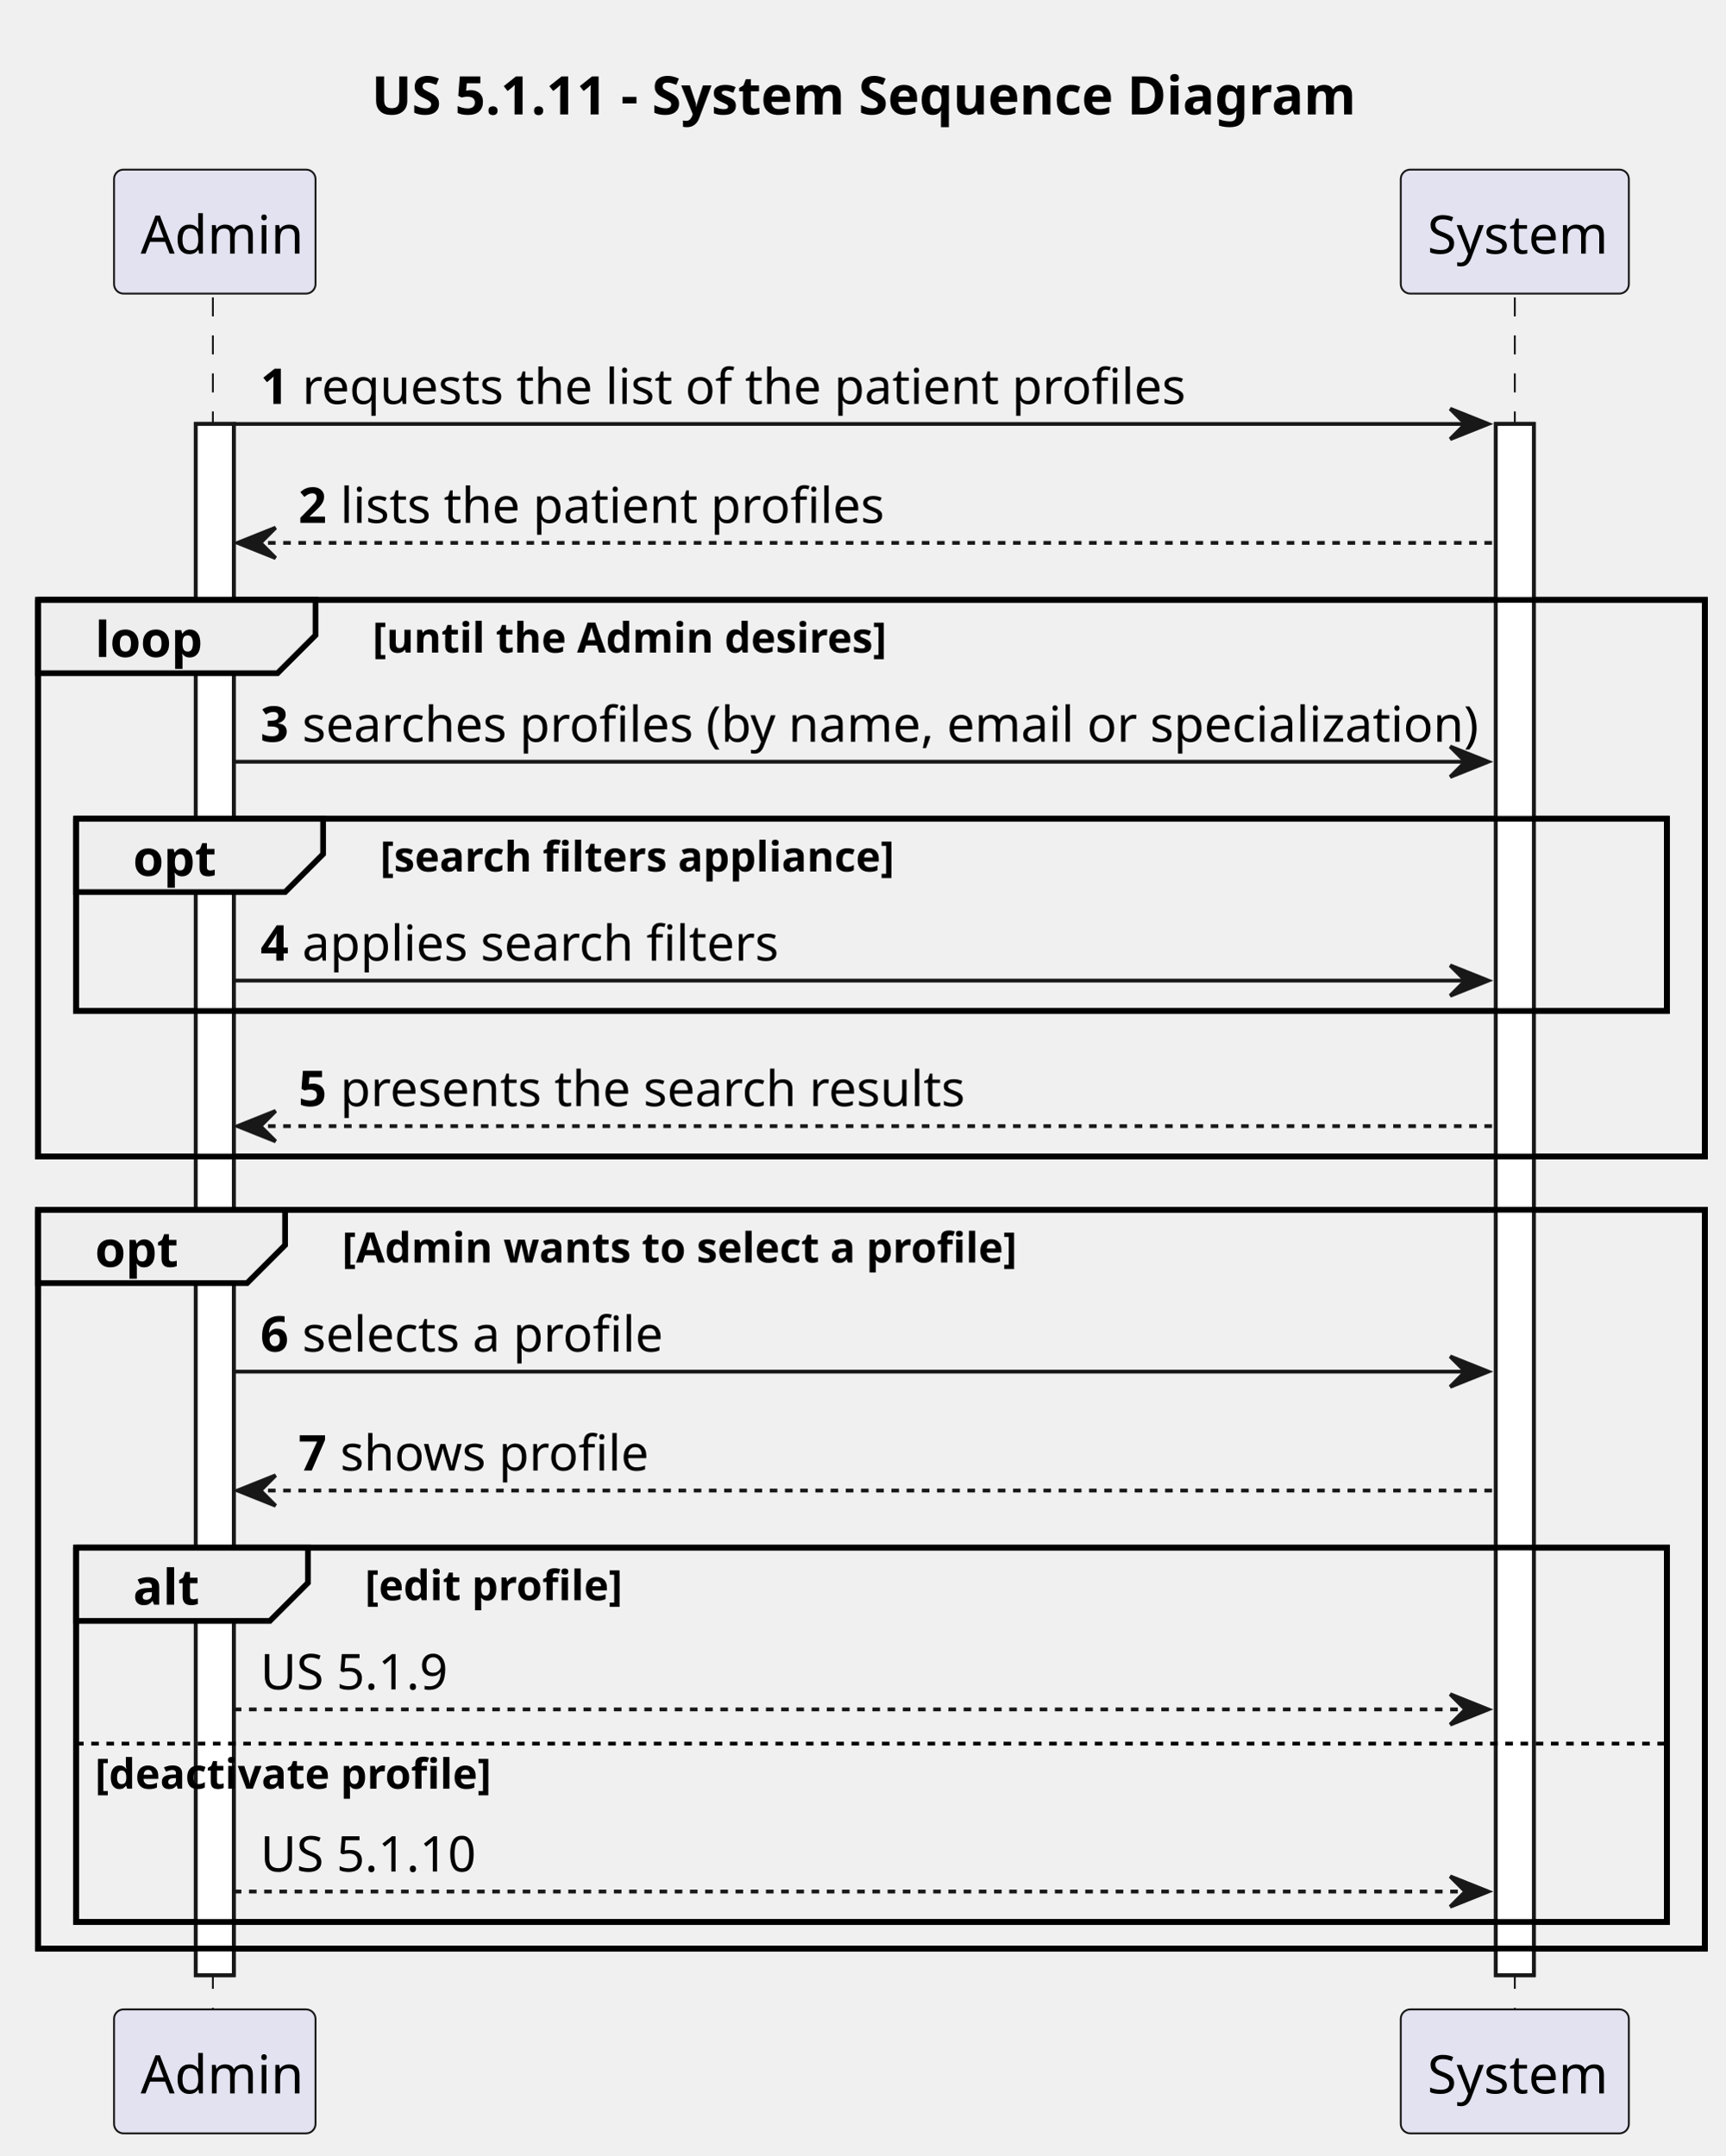
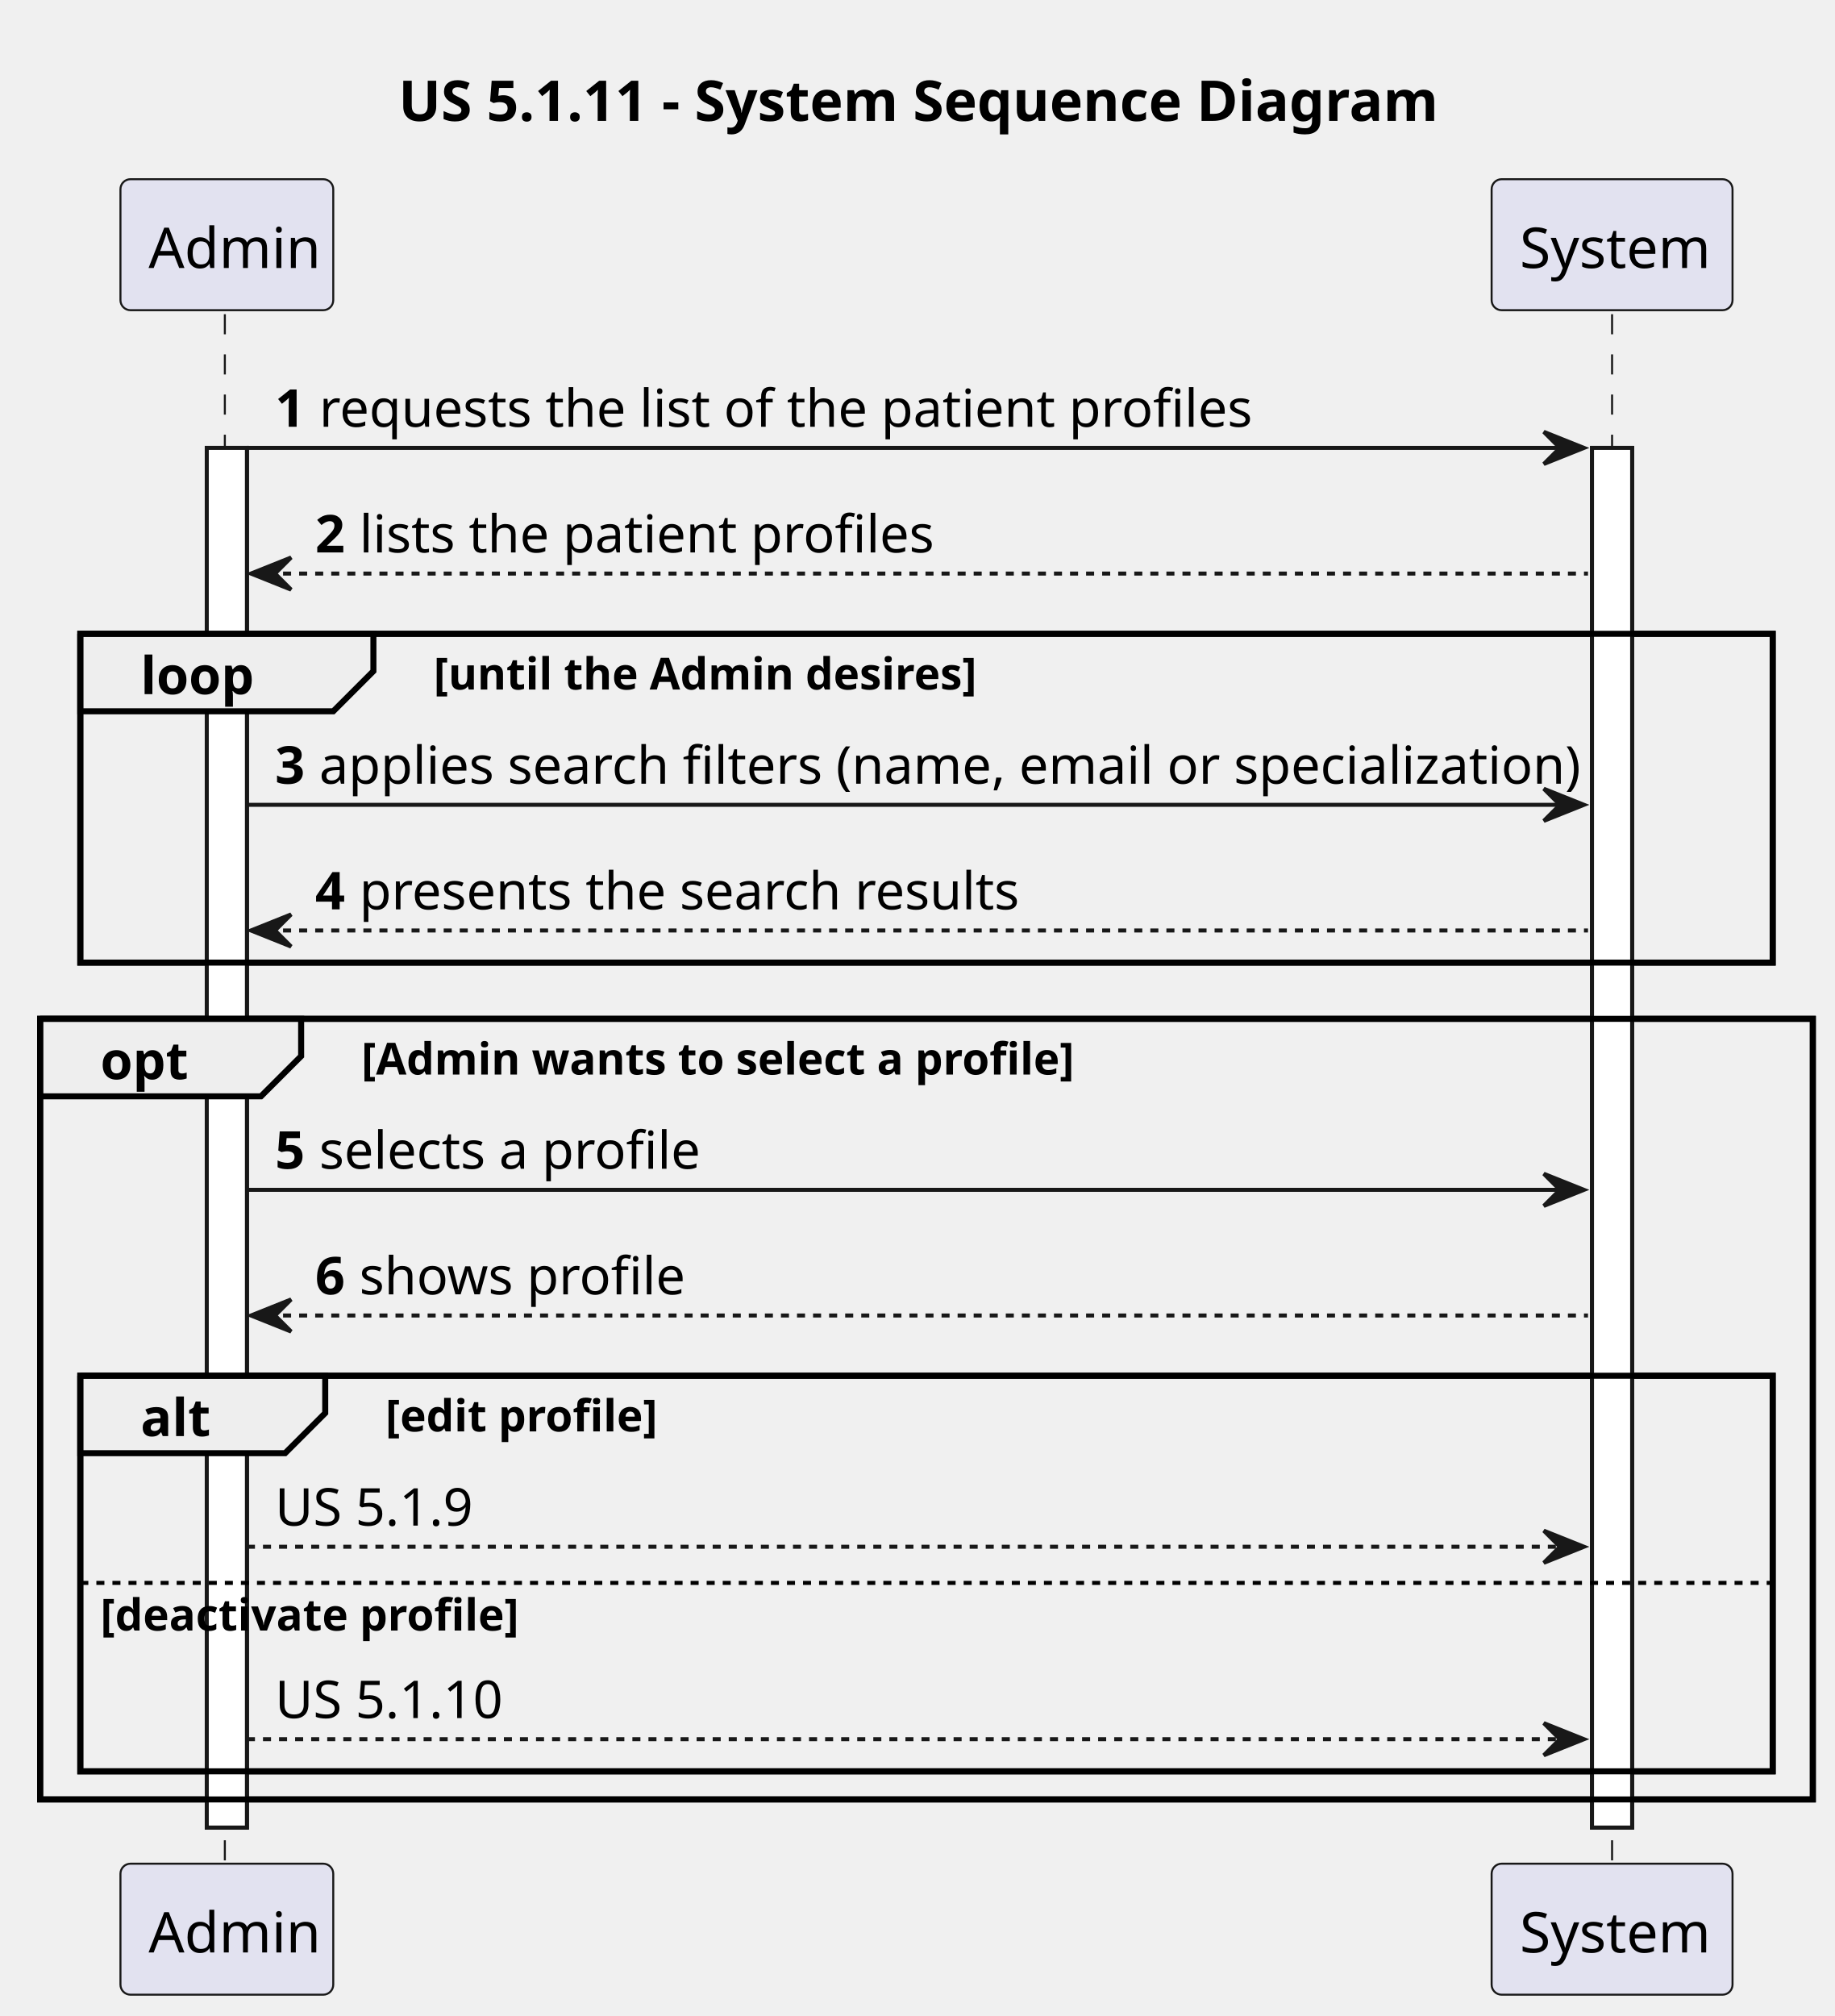
- <svg xmlns="http://www.w3.org/2000/svg" contentStyleType="text/css" height="567px" preserveAspectRatio="none" style="width:454px;height:567px;background:#FFFFFF;" version="1.1" viewBox="0 0 454 567" width="454px" zoomAndPan="magnify">
+ <svg xmlns="http://www.w3.org/2000/svg" contentStyleType="text/css" height="502px" preserveAspectRatio="none" style="width:457px;height:502px;background:#FFFFFF;" version="1.1" viewBox="0 0 457 502" width="457px" zoomAndPan="magnify">
  <defs />
  <g>
-     <text fill="#000000" font-family="sans-serif" font-size="14" font-weight="bold" lengthAdjust="spacing" textLength="262" x="97.75" y="30.107">US 5.1.11 - System Sequence Diagram</text>
-     <rect fill="#FFFFFF" height="408.123" style="stroke:#181818;stroke-width:1.0;" width="10" x="51.5" y="111.533" />
-     <rect fill="#FFFFFF" height="408.123" style="stroke:#181818;stroke-width:1.0;" width="10" x="393.5" y="111.533" />
-     <rect fill="none" height="146.455" style="stroke:#000000;stroke-width:1.5;" width="438.5" x="10" y="157.824" />
-     <rect fill="none" height="50.582" style="stroke:#000000;stroke-width:1.5;" width="418.5" x="20" y="215.406" />
-     <rect fill="none" height="194.377" style="stroke:#000000;stroke-width:1.5;" width="438.5" x="10" y="318.279" />
-     <rect fill="none" height="98.504" style="stroke:#000000;stroke-width:1.5;" width="418.5" x="20" y="407.152" />
-     <line style="stroke:#181818;stroke-width:0.5;stroke-dasharray:5.0,5.0;" x1="56" x2="56" y1="78.242" y2="529.656" />
-     <line style="stroke:#181818;stroke-width:0.5;stroke-dasharray:5.0,5.0;" x1="398.5" x2="398.5" y1="78.242" y2="529.656" />
+     <text fill="#000000" font-family="sans-serif" font-size="14" font-weight="bold" lengthAdjust="spacing" textLength="262" x="99.25" y="30.107">US 5.1.11 - System Sequence Diagram</text>
+     <rect fill="#FFFFFF" height="343.541" style="stroke:#181818;stroke-width:1.0;" width="10" x="51.5" y="111.533" />
+     <rect fill="#FFFFFF" height="343.541" style="stroke:#181818;stroke-width:1.0;" width="10" x="396.5" y="111.533" />
+     <rect fill="none" height="81.873" style="stroke:#000000;stroke-width:1.5;" width="421.5" x="20" y="157.824" />
+     <rect fill="none" height="194.377" style="stroke:#000000;stroke-width:1.5;" width="441.5" x="10" y="253.697" />
+     <rect fill="none" height="98.504" style="stroke:#000000;stroke-width:1.5;" width="421.5" x="20" y="342.57" />
+     <line style="stroke:#181818;stroke-width:0.5;stroke-dasharray:5.0,5.0;" x1="56" x2="56" y1="78.242" y2="465.074" />
+     <line style="stroke:#181818;stroke-width:0.5;stroke-dasharray:5.0,5.0;" x1="401.5" x2="401.5" y1="78.242" y2="465.074" />
    <rect fill="#E2E2F0" height="32.621" rx="2.5" ry="2.5" style="stroke:#181818;stroke-width:0.5;" width="53" x="30" y="44.621" />
    <text fill="#000000" font-family="sans-serif" font-size="14" lengthAdjust="spacing" textLength="39" x="37" y="66.728">Admin</text>
-     <rect fill="#E2E2F0" height="32.621" rx="2.5" ry="2.5" style="stroke:#181818;stroke-width:0.5;" width="53" x="30" y="528.656" />
-     <text fill="#000000" font-family="sans-serif" font-size="14" lengthAdjust="spacing" textLength="39" x="37" y="550.764">Admin</text>
-     <rect fill="#E2E2F0" height="32.621" rx="2.5" ry="2.5" style="stroke:#181818;stroke-width:0.5;" width="60" x="368.5" y="44.621" />
-     <text fill="#000000" font-family="sans-serif" font-size="14" lengthAdjust="spacing" textLength="46" x="375.5" y="66.728">System</text>
-     <rect fill="#E2E2F0" height="32.621" rx="2.5" ry="2.5" style="stroke:#181818;stroke-width:0.5;" width="60" x="368.5" y="528.656" />
-     <text fill="#000000" font-family="sans-serif" font-size="14" lengthAdjust="spacing" textLength="46" x="375.5" y="550.764">System</text>
-     <rect fill="#FFFFFF" height="408.123" style="stroke:#181818;stroke-width:1.0;" width="10" x="51.5" y="111.533" />
-     <rect fill="#FFFFFF" height="408.123" style="stroke:#181818;stroke-width:1.0;" width="10" x="393.5" y="111.533" />
-     <polygon fill="#181818" points="381.5,107.533,391.5,111.533,381.5,115.533,385.5,111.533" style="stroke:#181818;stroke-width:1.0;" />
-     <line style="stroke:#181818;stroke-width:1.0;" x1="61.5" x2="387.5" y1="111.533" y2="111.533" />
+     <rect fill="#E2E2F0" height="32.621" rx="2.5" ry="2.5" style="stroke:#181818;stroke-width:0.5;" width="53" x="30" y="464.074" />
+     <text fill="#000000" font-family="sans-serif" font-size="14" lengthAdjust="spacing" textLength="39" x="37" y="486.182">Admin</text>
+     <rect fill="#E2E2F0" height="32.621" rx="2.5" ry="2.5" style="stroke:#181818;stroke-width:0.5;" width="60" x="371.5" y="44.621" />
+     <text fill="#000000" font-family="sans-serif" font-size="14" lengthAdjust="spacing" textLength="46" x="378.5" y="66.728">System</text>
+     <rect fill="#E2E2F0" height="32.621" rx="2.5" ry="2.5" style="stroke:#181818;stroke-width:0.5;" width="60" x="371.5" y="464.074" />
+     <text fill="#000000" font-family="sans-serif" font-size="14" lengthAdjust="spacing" textLength="46" x="378.5" y="486.182">System</text>
+     <rect fill="#FFFFFF" height="343.541" style="stroke:#181818;stroke-width:1.0;" width="10" x="51.5" y="111.533" />
+     <rect fill="#FFFFFF" height="343.541" style="stroke:#181818;stroke-width:1.0;" width="10" x="396.5" y="111.533" />
+     <polygon fill="#181818" points="384.5,107.533,394.5,111.533,384.5,115.533,388.5,111.533" style="stroke:#181818;stroke-width:1.0;" />
+     <line style="stroke:#181818;stroke-width:1.0;" x1="61.5" x2="390.5" y1="111.533" y2="111.533" />
    <text fill="#000000" font-family="sans-serif" font-size="13" font-weight="bold" lengthAdjust="spacing" textLength="7" x="68.5" y="106.27">1</text>
    <text fill="#000000" font-family="sans-serif" font-size="13" lengthAdjust="spacing" textLength="217" x="79.5" y="106.27">requests the list of the patient profiles</text>
    <polygon fill="#181818" points="72.5,138.824,62.5,142.824,72.5,146.824,68.5,142.824" style="stroke:#181818;stroke-width:1.0;" />
-     <line style="stroke:#181818;stroke-width:1.0;stroke-dasharray:2.0,2.0;" x1="66.5" x2="392.5" y1="142.824" y2="142.824" />
+     <line style="stroke:#181818;stroke-width:1.0;stroke-dasharray:2.0,2.0;" x1="66.5" x2="395.5" y1="142.824" y2="142.824" />
    <text fill="#000000" font-family="sans-serif" font-size="13" font-weight="bold" lengthAdjust="spacing" textLength="7" x="78.5" y="137.561">2</text>
    <text fill="#000000" font-family="sans-serif" font-size="13" lengthAdjust="spacing" textLength="134" x="89.5" y="137.561">lists the patient profiles</text>
-     <path d="M10,157.824 L83,157.824 L83,167.115 L73,177.115 L10,177.115 L10,157.824 " fill="#EEEEEE" style="stroke:#000000;stroke-width:1.5;" />
-     <rect fill="none" height="146.455" style="stroke:#000000;stroke-width:1.5;" width="438.5" x="10" y="157.824" />
-     <text fill="#000000" font-family="sans-serif" font-size="13" font-weight="bold" lengthAdjust="spacing" textLength="28" x="25" y="172.852">loop</text>
-     <text fill="#000000" font-family="sans-serif" font-size="11" font-weight="bold" lengthAdjust="spacing" textLength="138" x="98" y="171.694">[until the Admin desires]</text>
-     <polygon fill="#181818" points="381.5,196.406,391.5,200.406,381.5,204.406,385.5,200.406" style="stroke:#181818;stroke-width:1.0;" />
-     <line style="stroke:#181818;stroke-width:1.0;" x1="61.5" x2="387.5" y1="200.406" y2="200.406" />
+     <path d="M20,157.824 L93,157.824 L93,167.115 L83,177.115 L20,177.115 L20,157.824 " fill="#EEEEEE" style="stroke:#000000;stroke-width:1.5;" />
+     <rect fill="none" height="81.873" style="stroke:#000000;stroke-width:1.5;" width="421.5" x="20" y="157.824" />
+     <text fill="#000000" font-family="sans-serif" font-size="13" font-weight="bold" lengthAdjust="spacing" textLength="28" x="35" y="172.852">loop</text>
+     <text fill="#000000" font-family="sans-serif" font-size="11" font-weight="bold" lengthAdjust="spacing" textLength="138" x="108" y="171.694">[until the Admin desires]</text>
+     <polygon fill="#181818" points="384.5,196.406,394.5,200.406,384.5,204.406,388.5,200.406" style="stroke:#181818;stroke-width:1.0;" />
+     <line style="stroke:#181818;stroke-width:1.0;" x1="61.5" x2="390.5" y1="200.406" y2="200.406" />
    <text fill="#000000" font-family="sans-serif" font-size="13" font-weight="bold" lengthAdjust="spacing" textLength="7" x="68.5" y="195.144">3</text>
-     <text fill="#000000" font-family="sans-serif" font-size="13" lengthAdjust="spacing" textLength="297" x="79.5" y="195.144">searches profiles (by name, email or specialization)</text>
-     <path d="M20,215.406 L85,215.406 L85,224.697 L75,234.697 L20,234.697 L20,215.406 " fill="#EEEEEE" style="stroke:#000000;stroke-width:1.5;" />
-     <rect fill="none" height="50.582" style="stroke:#000000;stroke-width:1.5;" width="418.5" x="20" y="215.406" />
-     <text fill="#000000" font-family="sans-serif" font-size="13" font-weight="bold" lengthAdjust="spacing" textLength="20" x="35" y="230.435">opt</text>
-     <text fill="#000000" font-family="sans-serif" font-size="11" font-weight="bold" lengthAdjust="spacing" textLength="137" x="100" y="229.276">[search filters appliance]</text>
-     <polygon fill="#181818" points="381.5,253.988,391.5,257.988,381.5,261.988,385.5,257.988" style="stroke:#181818;stroke-width:1.0;" />
-     <line style="stroke:#181818;stroke-width:1.0;" x1="61.5" x2="387.5" y1="257.988" y2="257.988" />
-     <text fill="#000000" font-family="sans-serif" font-size="13" font-weight="bold" lengthAdjust="spacing" textLength="7" x="68.5" y="252.726">4</text>
-     <text fill="#000000" font-family="sans-serif" font-size="13" lengthAdjust="spacing" textLength="119" x="79.5" y="252.726">applies search filters</text>
-     <polygon fill="#181818" points="72.5,292.279,62.5,296.279,72.5,300.279,68.5,296.279" style="stroke:#181818;stroke-width:1.0;" />
-     <line style="stroke:#181818;stroke-width:1.0;stroke-dasharray:2.0,2.0;" x1="66.5" x2="392.5" y1="296.279" y2="296.279" />
-     <text fill="#000000" font-family="sans-serif" font-size="13" font-weight="bold" lengthAdjust="spacing" textLength="7" x="78.5" y="291.017">5</text>
-     <text fill="#000000" font-family="sans-serif" font-size="13" lengthAdjust="spacing" textLength="158" x="89.5" y="291.017">presents the search results</text>
-     <path d="M10,318.279 L75,318.279 L75,327.57 L65,337.57 L10,337.57 L10,318.279 " fill="#EEEEEE" style="stroke:#000000;stroke-width:1.5;" />
-     <rect fill="none" height="194.377" style="stroke:#000000;stroke-width:1.5;" width="438.5" x="10" y="318.279" />
-     <text fill="#000000" font-family="sans-serif" font-size="13" font-weight="bold" lengthAdjust="spacing" textLength="20" x="25" y="333.308">opt</text>
-     <text fill="#000000" font-family="sans-serif" font-size="11" font-weight="bold" lengthAdjust="spacing" textLength="180" x="90" y="332.149">[Admin wants to select a profile]</text>
-     <polygon fill="#181818" points="381.5,356.861,391.5,360.861,381.5,364.861,385.5,360.861" style="stroke:#181818;stroke-width:1.0;" />
-     <line style="stroke:#181818;stroke-width:1.0;" x1="61.5" x2="387.5" y1="360.861" y2="360.861" />
-     <text fill="#000000" font-family="sans-serif" font-size="13" font-weight="bold" lengthAdjust="spacing" textLength="7" x="68.5" y="355.599">6</text>
-     <text fill="#000000" font-family="sans-serif" font-size="13" lengthAdjust="spacing" textLength="91" x="79.5" y="355.599">selects a profile</text>
-     <polygon fill="#181818" points="72.5,388.152,62.5,392.152,72.5,396.152,68.5,392.152" style="stroke:#181818;stroke-width:1.0;" />
-     <line style="stroke:#181818;stroke-width:1.0;stroke-dasharray:2.0,2.0;" x1="66.5" x2="392.5" y1="392.152" y2="392.152" />
-     <text fill="#000000" font-family="sans-serif" font-size="13" font-weight="bold" lengthAdjust="spacing" textLength="7" x="78.5" y="386.89">7</text>
-     <text fill="#000000" font-family="sans-serif" font-size="13" lengthAdjust="spacing" textLength="75" x="89.5" y="386.89">shows profile</text>
-     <path d="M20,407.152 L81,407.152 L81,416.443 L71,426.443 L20,426.443 L20,407.152 " fill="#EEEEEE" style="stroke:#000000;stroke-width:1.5;" />
-     <rect fill="none" height="98.504" style="stroke:#000000;stroke-width:1.5;" width="418.5" x="20" y="407.152" />
-     <text fill="#000000" font-family="sans-serif" font-size="13" font-weight="bold" lengthAdjust="spacing" textLength="16" x="35" y="422.181">alt</text>
-     <text fill="#000000" font-family="sans-serif" font-size="11" font-weight="bold" lengthAdjust="spacing" textLength="68" x="96" y="421.022">[edit profile]</text>
-     <polygon fill="#181818" points="381.5,445.734,391.5,449.734,381.5,453.734,385.5,449.734" style="stroke:#181818;stroke-width:1.0;" />
-     <line style="stroke:#181818;stroke-width:1.0;stroke-dasharray:2.0,2.0;" x1="61.5" x2="387.5" y1="449.734" y2="449.734" />
-     <text fill="#000000" font-family="sans-serif" font-size="13" lengthAdjust="spacing" textLength="51" x="68.5" y="444.472">US 5.1.9</text>
-     <line style="stroke:#000000;stroke-width:1.0;stroke-dasharray:2.0,2.0;" x1="20" x2="438.5" y1="458.734" y2="458.734" />
-     <text fill="#000000" font-family="sans-serif" font-size="11" font-weight="bold" lengthAdjust="spacing" textLength="103" x="25" y="470.604">[deactivate profile]</text>
-     <polygon fill="#181818" points="381.5,493.656,391.5,497.656,381.5,501.656,385.5,497.656" style="stroke:#181818;stroke-width:1.0;" />
-     <line style="stroke:#181818;stroke-width:1.0;stroke-dasharray:2.0,2.0;" x1="61.5" x2="387.5" y1="497.656" y2="497.656" />
-     <text fill="#000000" font-family="sans-serif" font-size="13" lengthAdjust="spacing" textLength="58" x="68.5" y="492.394">US 5.1.10</text>
+     <text fill="#000000" font-family="sans-serif" font-size="13" lengthAdjust="spacing" textLength="300" x="79.5" y="195.144">applies search filters (name, email or specialization)</text>
+     <polygon fill="#181818" points="72.5,227.697,62.5,231.697,72.5,235.697,68.5,231.697" style="stroke:#181818;stroke-width:1.0;" />
+     <line style="stroke:#181818;stroke-width:1.0;stroke-dasharray:2.0,2.0;" x1="66.5" x2="395.5" y1="231.697" y2="231.697" />
+     <text fill="#000000" font-family="sans-serif" font-size="13" font-weight="bold" lengthAdjust="spacing" textLength="7" x="78.5" y="226.435">4</text>
+     <text fill="#000000" font-family="sans-serif" font-size="13" lengthAdjust="spacing" textLength="158" x="89.5" y="226.435">presents the search results</text>
+     <path d="M10,253.697 L75,253.697 L75,262.988 L65,272.988 L10,272.988 L10,253.697 " fill="#EEEEEE" style="stroke:#000000;stroke-width:1.5;" />
+     <rect fill="none" height="194.377" style="stroke:#000000;stroke-width:1.5;" width="441.5" x="10" y="253.697" />
+     <text fill="#000000" font-family="sans-serif" font-size="13" font-weight="bold" lengthAdjust="spacing" textLength="20" x="25" y="268.726">opt</text>
+     <text fill="#000000" font-family="sans-serif" font-size="11" font-weight="bold" lengthAdjust="spacing" textLength="180" x="90" y="267.567">[Admin wants to select a profile]</text>
+     <polygon fill="#181818" points="384.5,292.279,394.5,296.279,384.5,300.279,388.5,296.279" style="stroke:#181818;stroke-width:1.0;" />
+     <line style="stroke:#181818;stroke-width:1.0;" x1="61.5" x2="390.5" y1="296.279" y2="296.279" />
+     <text fill="#000000" font-family="sans-serif" font-size="13" font-weight="bold" lengthAdjust="spacing" textLength="7" x="68.5" y="291.017">5</text>
+     <text fill="#000000" font-family="sans-serif" font-size="13" lengthAdjust="spacing" textLength="91" x="79.5" y="291.017">selects a profile</text>
+     <polygon fill="#181818" points="72.5,323.57,62.5,327.57,72.5,331.57,68.5,327.57" style="stroke:#181818;stroke-width:1.0;" />
+     <line style="stroke:#181818;stroke-width:1.0;stroke-dasharray:2.0,2.0;" x1="66.5" x2="395.5" y1="327.57" y2="327.57" />
+     <text fill="#000000" font-family="sans-serif" font-size="13" font-weight="bold" lengthAdjust="spacing" textLength="7" x="78.5" y="322.308">6</text>
+     <text fill="#000000" font-family="sans-serif" font-size="13" lengthAdjust="spacing" textLength="75" x="89.5" y="322.308">shows profile</text>
+     <path d="M20,342.57 L81,342.57 L81,351.861 L71,361.861 L20,361.861 L20,342.57 " fill="#EEEEEE" style="stroke:#000000;stroke-width:1.5;" />
+     <rect fill="none" height="98.504" style="stroke:#000000;stroke-width:1.5;" width="421.5" x="20" y="342.57" />
+     <text fill="#000000" font-family="sans-serif" font-size="13" font-weight="bold" lengthAdjust="spacing" textLength="16" x="35" y="357.599">alt</text>
+     <text fill="#000000" font-family="sans-serif" font-size="11" font-weight="bold" lengthAdjust="spacing" textLength="68" x="96" y="356.44">[edit profile]</text>
+     <polygon fill="#181818" points="384.5,381.152,394.5,385.152,384.5,389.152,388.5,385.152" style="stroke:#181818;stroke-width:1.0;" />
+     <line style="stroke:#181818;stroke-width:1.0;stroke-dasharray:2.0,2.0;" x1="61.5" x2="390.5" y1="385.152" y2="385.152" />
+     <text fill="#000000" font-family="sans-serif" font-size="13" lengthAdjust="spacing" textLength="51" x="68.5" y="379.89">US 5.1.9</text>
+     <line style="stroke:#000000;stroke-width:1.0;stroke-dasharray:2.0,2.0;" x1="20" x2="441.5" y1="394.152" y2="394.152" />
+     <text fill="#000000" font-family="sans-serif" font-size="11" font-weight="bold" lengthAdjust="spacing" textLength="103" x="25" y="406.022">[deactivate profile]</text>
+     <polygon fill="#181818" points="384.5,429.074,394.5,433.074,384.5,437.074,388.5,433.074" style="stroke:#181818;stroke-width:1.0;" />
+     <line style="stroke:#181818;stroke-width:1.0;stroke-dasharray:2.0,2.0;" x1="61.5" x2="390.5" y1="433.074" y2="433.074" />
+     <text fill="#000000" font-family="sans-serif" font-size="13" lengthAdjust="spacing" textLength="58" x="68.5" y="427.812">US 5.1.10</text>
  </g>
</svg>
